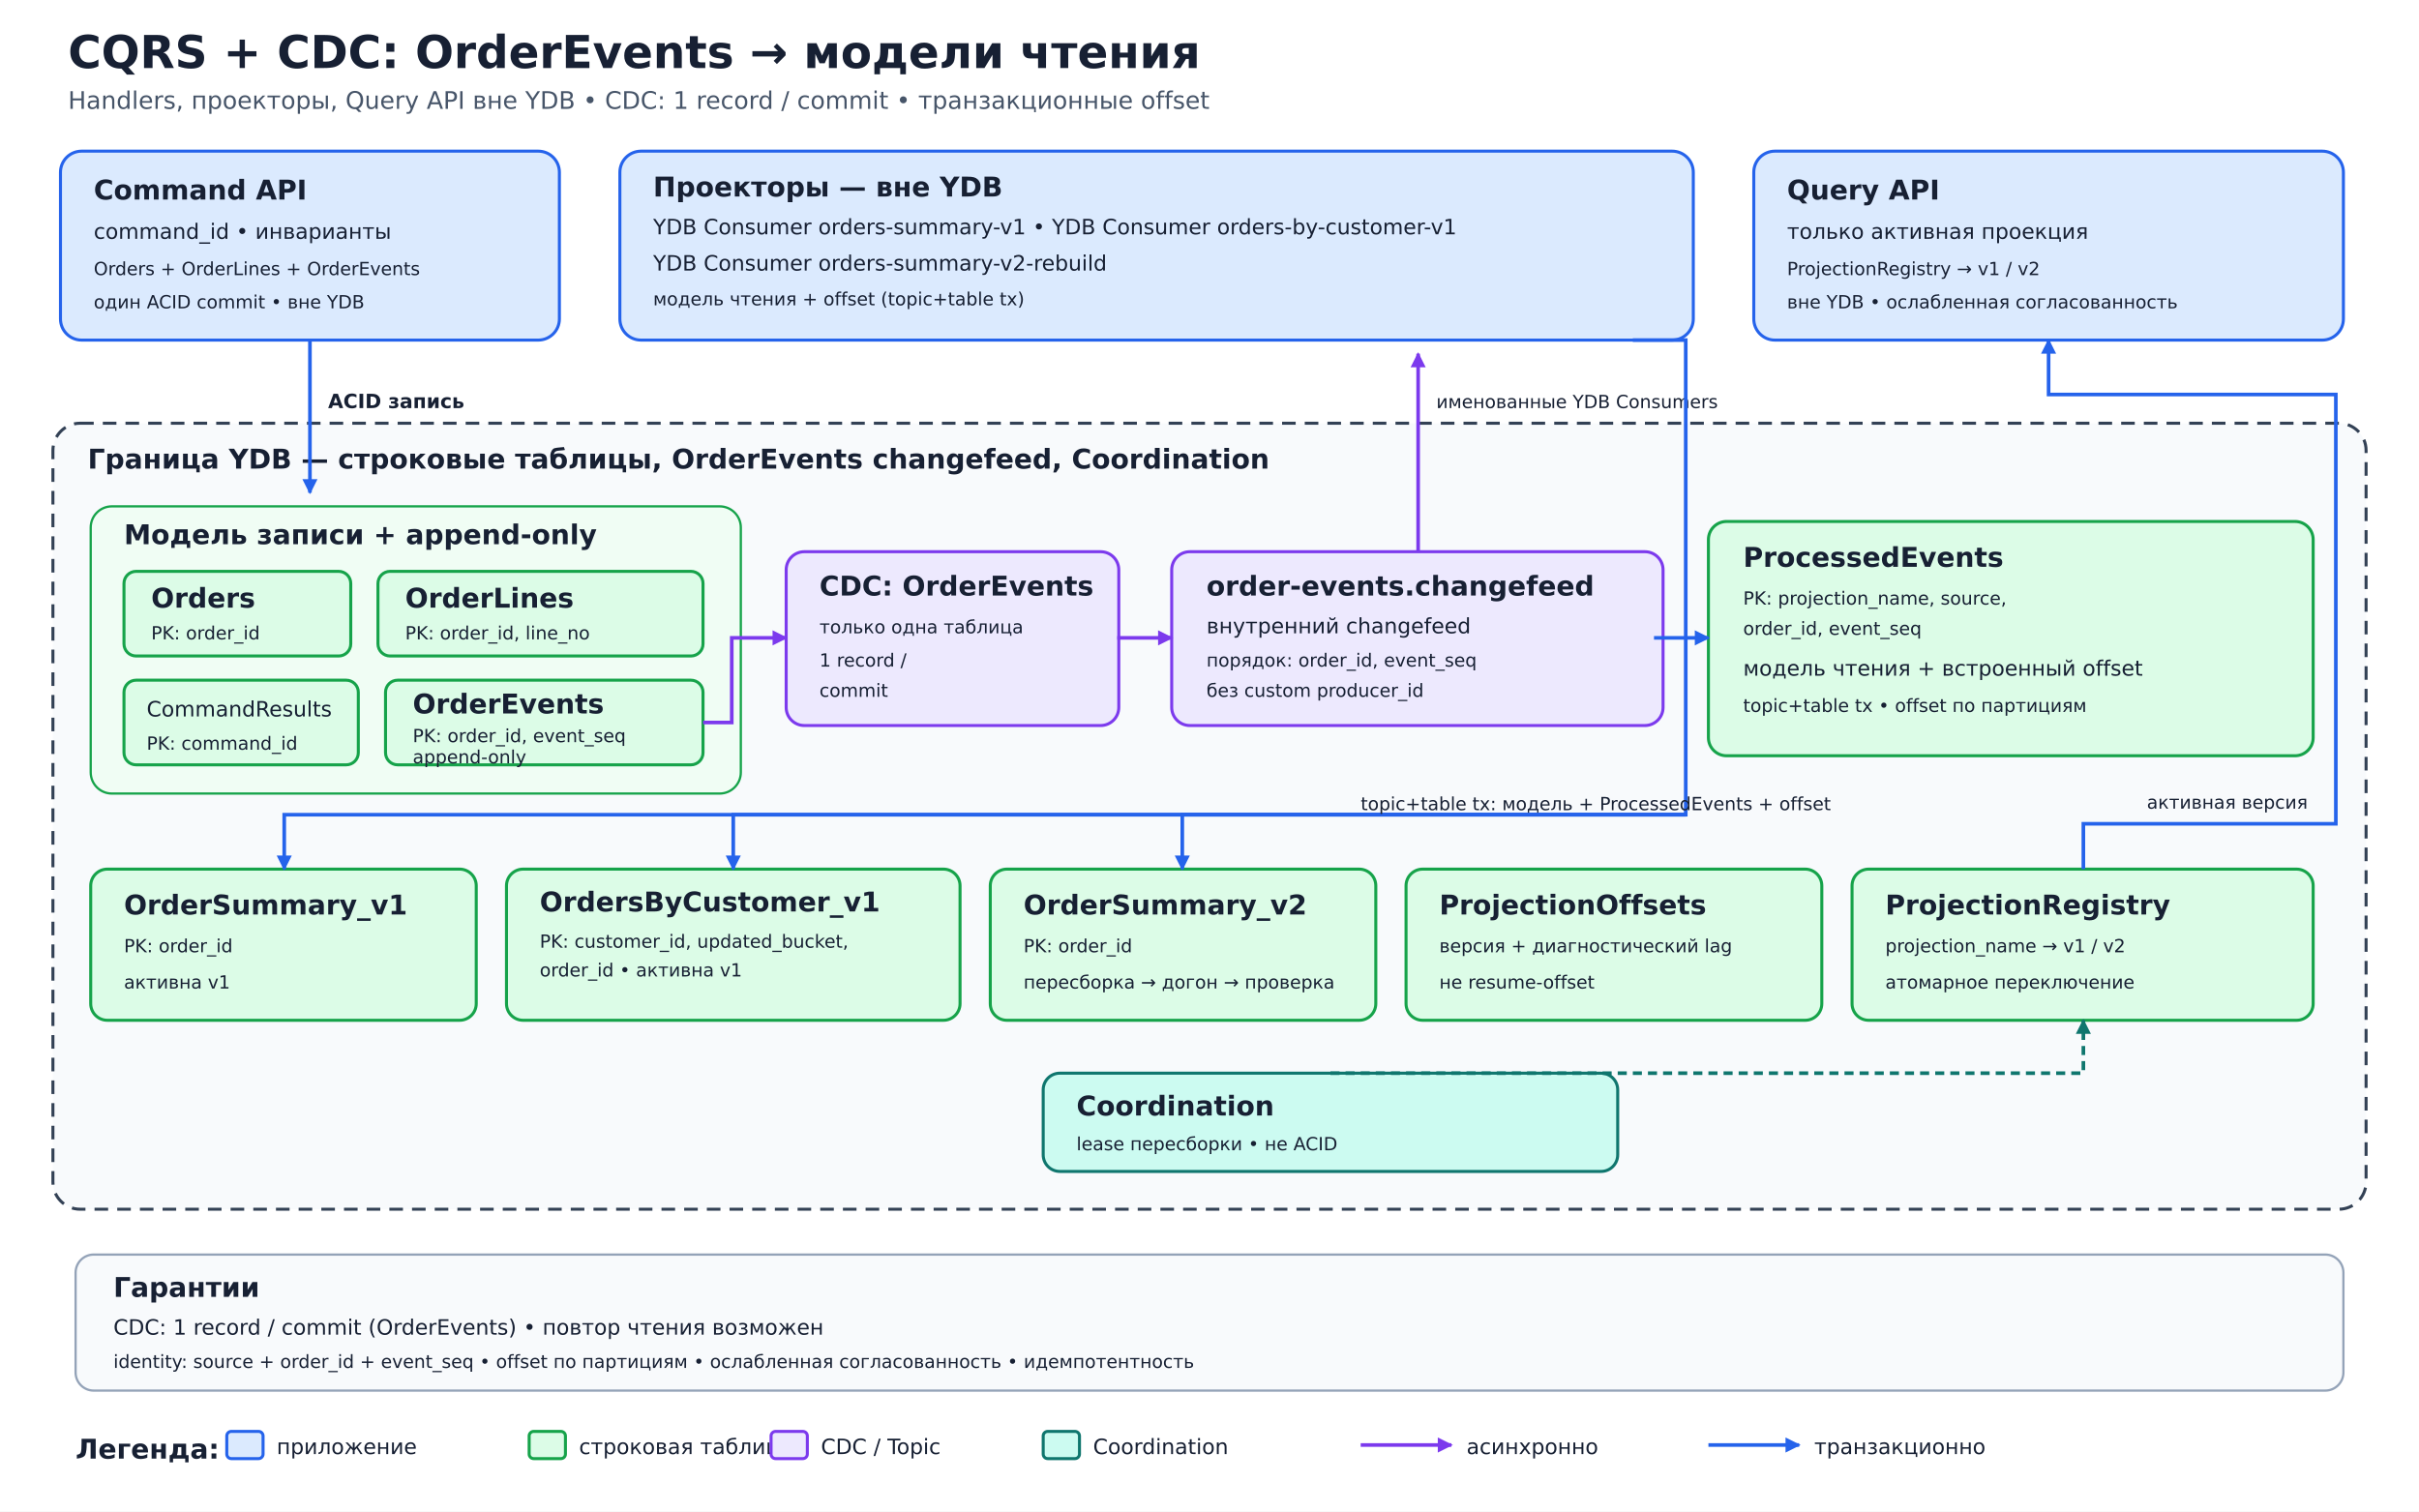
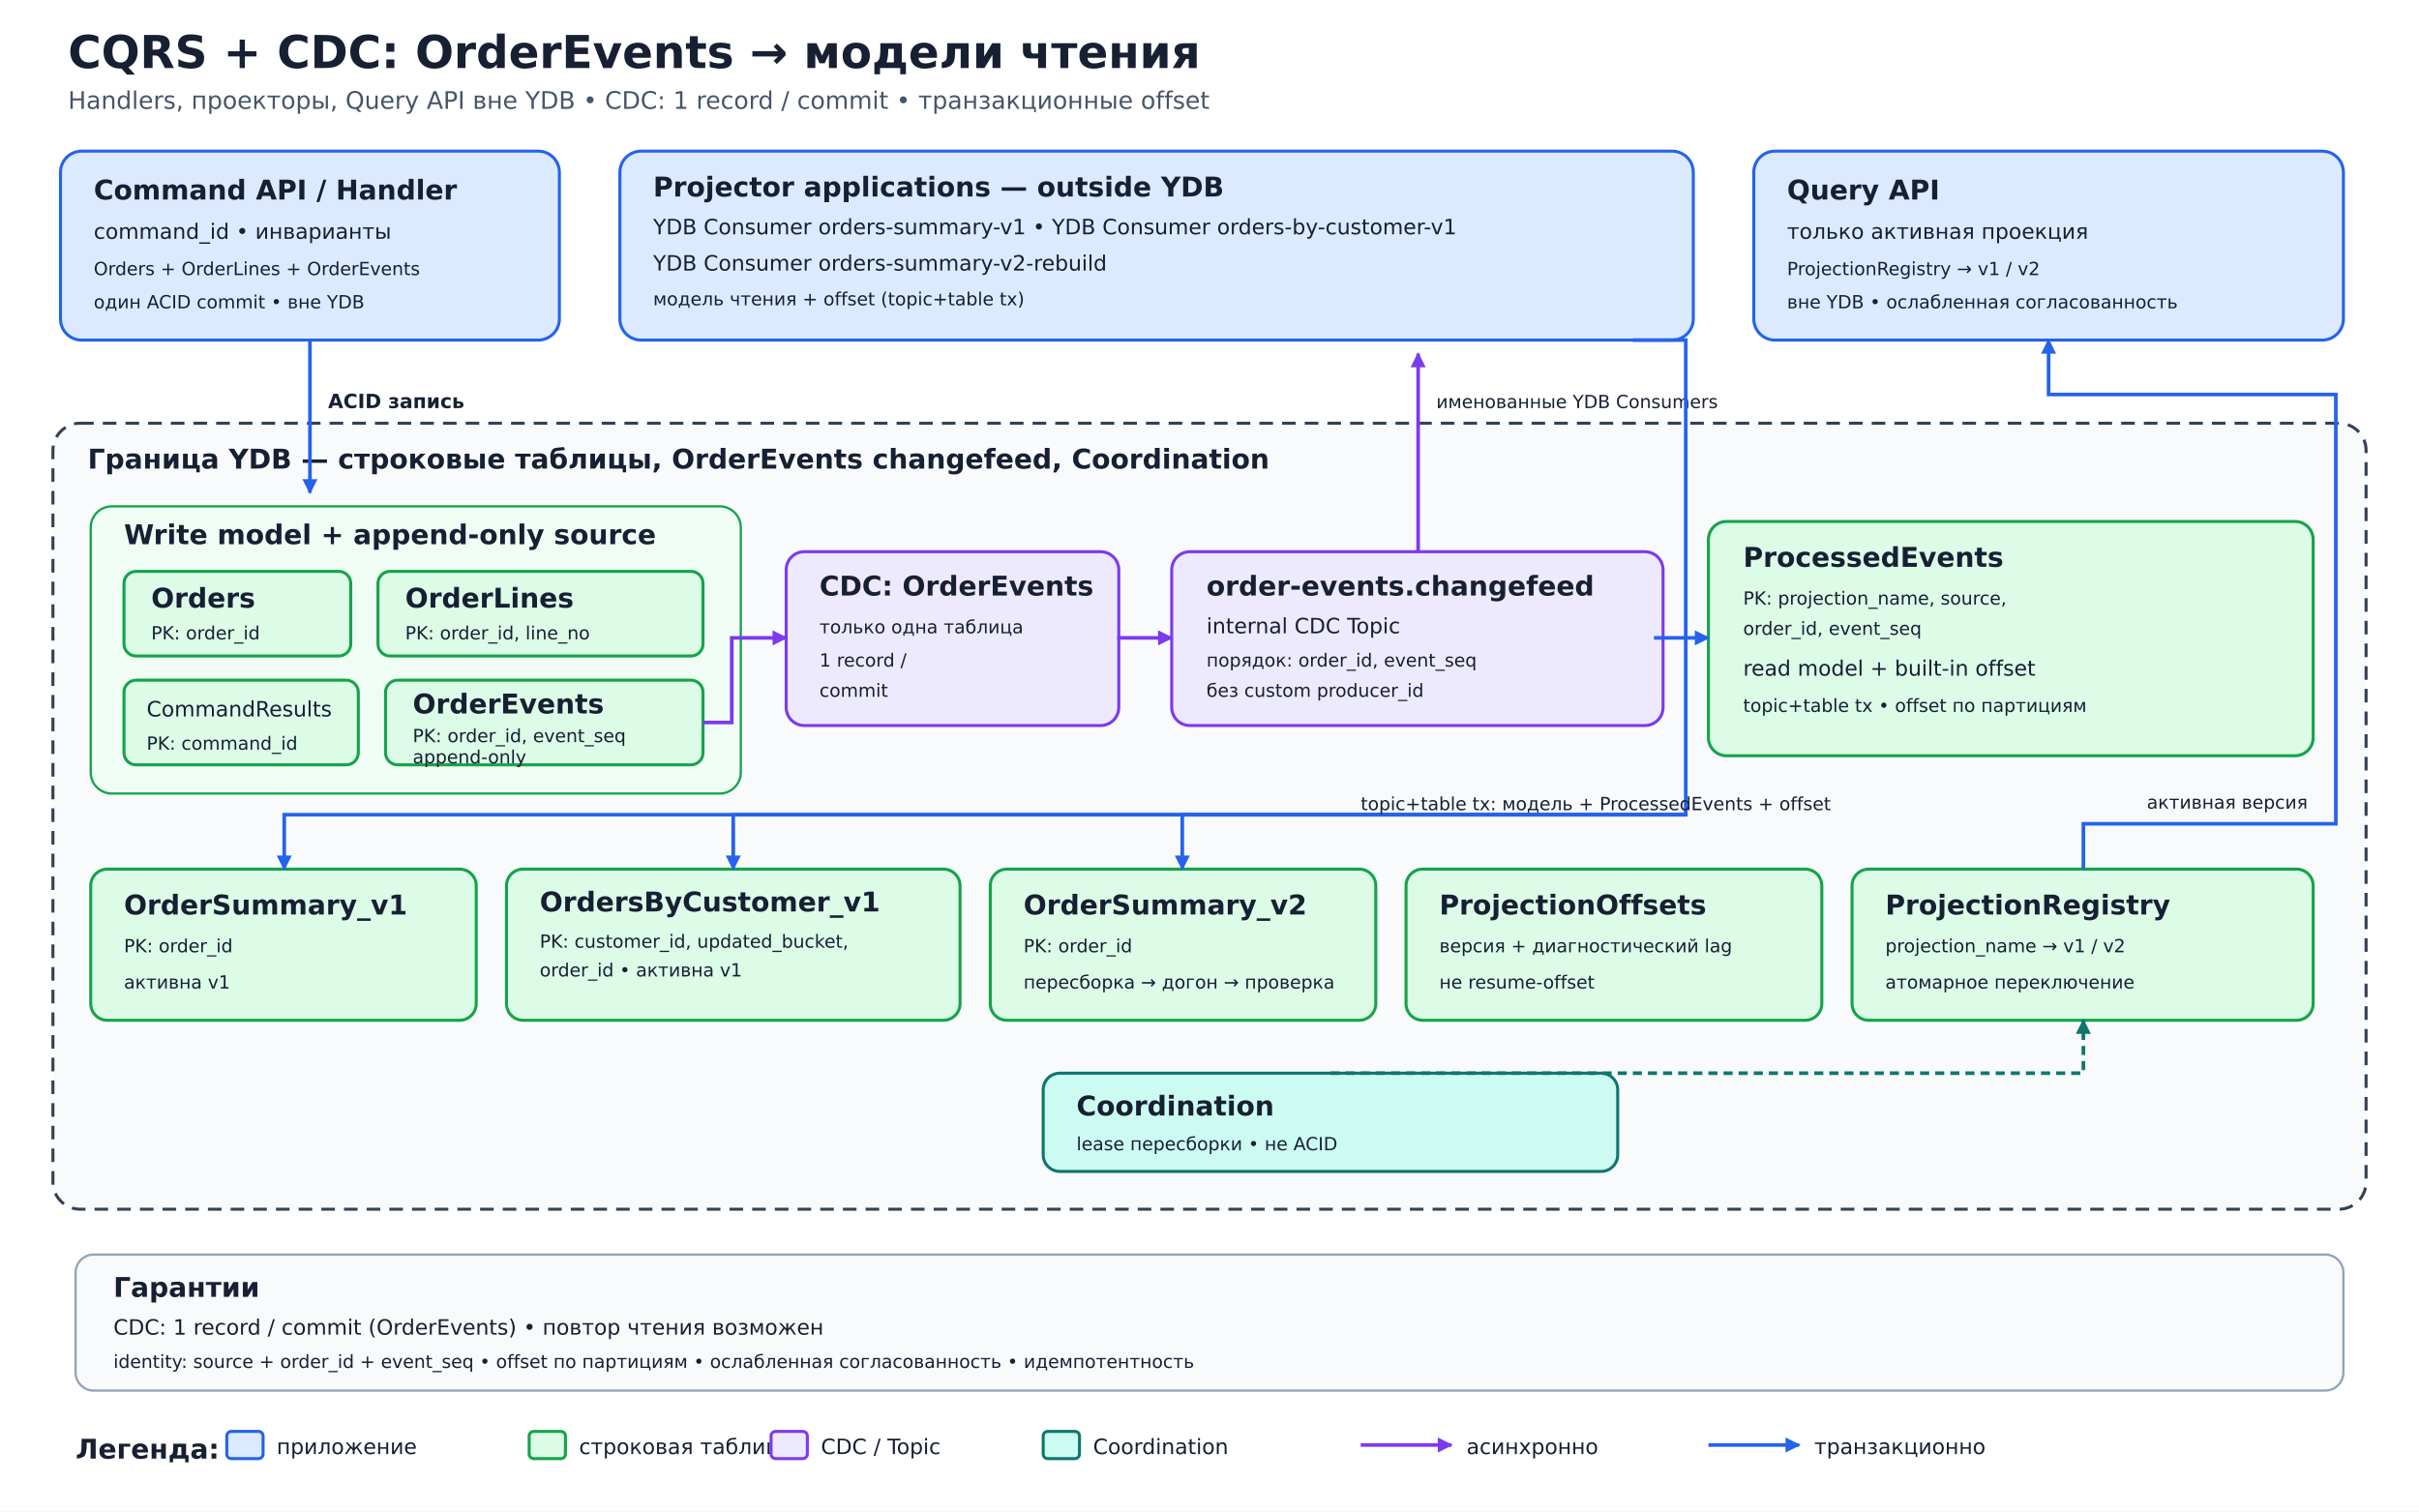
<svg xmlns="http://www.w3.org/2000/svg" version="1.1" viewBox="0 0 1600 1000" role="img" aria-labelledby="title desc">
  <defs>
    <marker id="arrow-blue" viewBox="0 0 10 10" refX="9" refY="5" markerWidth="10" markerHeight="10" orient="auto" markerUnits="userSpaceOnUse">
      <path d="M0 0 L10 5 L0 10 z" fill="#2563eb" />
    </marker>
    <marker id="arrow-purple" viewBox="0 0 10 10" refX="9" refY="5" markerWidth="10" markerHeight="10" orient="auto" markerUnits="userSpaceOnUse">
      <path d="M0 0 L10 5 L0 10 z" fill="#7c3aed" />
    </marker>
    <marker id="arrow-teal" viewBox="0 0 10 10" refX="9" refY="5" markerWidth="10" markerHeight="10" orient="auto" markerUnits="userSpaceOnUse">
      <path d="M0 0 L10 5 L0 10 z" fill="#0f766e" />
    </marker>
    <style>
      text, tspan { fill: #172033; }
      .title { font-size: 30px; font-weight: 700; }
      .subtitle { font-size: 16px; fill: #475569; }
      .box-title { font-size: 18px; font-weight: 700; }
      .body { font-size: 14px; }
      .small { font-size: 12px; }
      .flow { font-size: 13px; font-weight: 600; }
      .app { fill: #dbeafe; stroke: #2563eb; stroke-width: 2; }
      .table { fill: #dcfce7; stroke: #16a34a; stroke-width: 2; }
      .topic { fill: #ede9fe; stroke: #7c3aed; stroke-width: 2; }
      .queue { fill: #ffedd5; stroke: #d97706; stroke-width: 2; }
      .coord { fill: #ccfbf1; stroke: #0f766e; stroke-width: 2; }
      .error { fill: #fee2e2; stroke: #dc2626; stroke-width: 2; }
      .boundary { fill: #f8fafc; stroke: #334155; stroke-width: 2; stroke-dasharray: 9 6; }
      .blue-flow { fill: none; stroke: #2563eb; stroke-width: 2.4; marker-end: url(#arrow-blue); }
      .purple-flow { fill: none; stroke: #7c3aed; stroke-width: 2.4; marker-end: url(#arrow-purple); }
      .teal-flow { fill: none; stroke: #0f766e; stroke-width: 2.4; stroke-dasharray: 6 4; marker-end: url(#arrow-teal); }
    </style>
  </defs>
  <rect x="0" y="0" width="1600" height="1000" fill="#ffffff" />
  <text font-family="DejaVu Sans, Arial, sans-serif" x="45" y="45" class="title">CQRS + CDC: OrderEvents → модели чтения</text>
  <text font-family="DejaVu Sans, Arial, sans-serif" x="45" y="72" class="subtitle">Handlers, проекторы, Query API вне YDB • CDC: 1 record / commit • транзакционные offset</text>
  <rect x="40" y="100" width="330" height="125" rx="14" class="app" />
-   <text font-family="DejaVu Sans, Arial, sans-serif" x="62" y="132" class="box-title">Command API</text>
+   <text font-family="DejaVu Sans, Arial, sans-serif" x="62" y="132" class="box-title">Command API / Handler</text>
  <text font-family="DejaVu Sans, Arial, sans-serif" x="62" y="158" class="body">command_id • инварианты</text>
  <text font-family="DejaVu Sans, Arial, sans-serif" x="62" y="182" class="small">Orders + OrderLines + OrderEvents</text>
  <text font-family="DejaVu Sans, Arial, sans-serif" x="62" y="204" class="small">один ACID commit • вне YDB</text>
  <rect x="410" y="100" width="710" height="125" rx="14" class="app" />
-   <text font-family="DejaVu Sans, Arial, sans-serif" x="432" y="130" class="box-title">Проекторы — вне YDB</text>
+   <text font-family="DejaVu Sans, Arial, sans-serif" x="432" y="130" class="box-title">Projector applications — outside YDB</text>
  <text font-family="DejaVu Sans, Arial, sans-serif" x="432" y="155" class="body">YDB Consumer orders-summary-v1 • YDB Consumer orders-by-customer-v1</text>
  <text font-family="DejaVu Sans, Arial, sans-serif" x="432" y="179" class="body">YDB Consumer orders-summary-v2-rebuild</text>
  <text font-family="DejaVu Sans, Arial, sans-serif" x="432" y="202" class="small">модель чтения + offset (topic+table tx)</text>
  <rect x="1160" y="100" width="390" height="125" rx="14" class="app" />
  <text font-family="DejaVu Sans, Arial, sans-serif" x="1182" y="132" class="box-title">Query API</text>
  <text font-family="DejaVu Sans, Arial, sans-serif" x="1182" y="158" class="body">только активная проекция</text>
  <text font-family="DejaVu Sans, Arial, sans-serif" x="1182" y="182" class="small">ProjectionRegistry → v1 / v2</text>
  <text font-family="DejaVu Sans, Arial, sans-serif" x="1182" y="204" class="small">вне YDB • ослабленная согласованность</text>
  <rect x="35" y="280" width="1530" height="520" rx="18" class="boundary" />
  <text font-family="DejaVu Sans, Arial, sans-serif" x="58" y="310" class="box-title">Граница YDB — строковые таблицы, OrderEvents changefeed, Coordination</text>
  <rect x="60" y="335" width="430" height="190" rx="14" fill="#f0fdf4" stroke="#16a34a" stroke-width="1.5" />
-   <text font-family="DejaVu Sans, Arial, sans-serif" x="82" y="360" class="box-title">Модель записи + append-only</text>
+   <text font-family="DejaVu Sans, Arial, sans-serif" x="82" y="360" class="box-title">Write model + append-only source</text>
  <rect x="82" y="378" width="150" height="56" rx="8" class="table" />
  <text font-family="DejaVu Sans, Arial, sans-serif" x="100" y="402" class="box-title">Orders</text>
  <text font-family="DejaVu Sans, Arial, sans-serif" x="100" y="423" class="small">PK: order_id</text>
  <rect x="250" y="378" width="215" height="56" rx="8" class="table" />
  <text font-family="DejaVu Sans, Arial, sans-serif" x="268" y="402" class="box-title">OrderLines</text>
  <text font-family="DejaVu Sans, Arial, sans-serif" x="268" y="423" class="small">PK: order_id, line_no</text>
  <rect x="82" y="450" width="155" height="56" rx="8" class="table" />
  <text font-family="DejaVu Sans, Arial, sans-serif" x="97" y="474" class="body">CommandResults</text>
  <text font-family="DejaVu Sans, Arial, sans-serif" x="97" y="496" class="small">PK: command_id</text>
  <rect x="255" y="450" width="210" height="56" rx="8" class="table" />
  <text font-family="DejaVu Sans, Arial, sans-serif" x="273" y="472" class="box-title">OrderEvents</text>
  <text font-family="DejaVu Sans, Arial, sans-serif" x="273" y="491" class="small">PK: order_id, event_seq</text>
  <text font-family="DejaVu Sans, Arial, sans-serif" x="273" y="505" class="small">append-only</text>
  <rect x="520" y="365" width="220" height="115" rx="12" class="topic" />
  <text font-family="DejaVu Sans, Arial, sans-serif" x="542" y="394" class="box-title">CDC: OrderEvents</text>
  <text font-family="DejaVu Sans, Arial, sans-serif" x="542" y="419" class="small">только одна таблица</text>
  <text font-family="DejaVu Sans, Arial, sans-serif" x="542" y="441" class="small">1 record /</text>
  <text font-family="DejaVu Sans, Arial, sans-serif" x="542" y="461" class="small">commit</text>
  <rect x="775" y="365" width="325" height="115" rx="12" class="topic" />
  <text font-family="DejaVu Sans, Arial, sans-serif" x="798" y="394" class="box-title">order-events.changefeed</text>
-   <text font-family="DejaVu Sans, Arial, sans-serif" x="798" y="419" class="body">внутренний changefeed</text>
+   <text font-family="DejaVu Sans, Arial, sans-serif" x="798" y="419" class="body">internal CDC Topic</text>
  <text font-family="DejaVu Sans, Arial, sans-serif" x="798" y="441" class="small">порядок: order_id, event_seq</text>
  <text font-family="DejaVu Sans, Arial, sans-serif" x="798" y="461" class="small">без custom producer_id</text>
  <rect x="1130" y="345" width="400" height="155" rx="12" class="table" />
  <text font-family="DejaVu Sans, Arial, sans-serif" x="1153" y="375" class="box-title">ProcessedEvents</text>
  <text font-family="DejaVu Sans, Arial, sans-serif" x="1153" y="400" class="small">PK: projection_name, source,</text>
  <text font-family="DejaVu Sans, Arial, sans-serif" x="1153" y="420" class="small">order_id, event_seq</text>
-   <text font-family="DejaVu Sans, Arial, sans-serif" x="1153" y="447" class="body">модель чтения + встроенный offset</text>
+   <text font-family="DejaVu Sans, Arial, sans-serif" x="1153" y="447" class="body">read model + built-in offset</text>
  <text font-family="DejaVu Sans, Arial, sans-serif" x="1153" y="471" class="small">topic+table tx • offset по партициям</text>
  <rect x="60" y="575" width="255" height="100" rx="11" class="table" />
  <text font-family="DejaVu Sans, Arial, sans-serif" x="82" y="605" class="box-title">OrderSummary_v1</text>
  <text font-family="DejaVu Sans, Arial, sans-serif" x="82" y="630" class="small">PK: order_id</text>
  <text font-family="DejaVu Sans, Arial, sans-serif" x="82" y="654" class="small">активна v1</text>
  <rect x="335" y="575" width="300" height="100" rx="11" class="table" />
  <text font-family="DejaVu Sans, Arial, sans-serif" x="357" y="603" class="box-title">OrdersByCustomer_v1</text>
  <text font-family="DejaVu Sans, Arial, sans-serif" x="357" y="627" class="small">PK: customer_id, updated_bucket,</text>
  <text font-family="DejaVu Sans, Arial, sans-serif" x="357" y="646" class="small">order_id • активна v1</text>
  <rect x="655" y="575" width="255" height="100" rx="11" class="table" />
  <text font-family="DejaVu Sans, Arial, sans-serif" x="677" y="605" class="box-title">OrderSummary_v2</text>
  <text font-family="DejaVu Sans, Arial, sans-serif" x="677" y="630" class="small">PK: order_id</text>
  <text font-family="DejaVu Sans, Arial, sans-serif" x="677" y="654" class="small">пересборка → догон → проверка</text>
  <rect x="930" y="575" width="275" height="100" rx="11" class="table" />
  <text font-family="DejaVu Sans, Arial, sans-serif" x="952" y="605" class="box-title">ProjectionOffsets</text>
  <text font-family="DejaVu Sans, Arial, sans-serif" x="952" y="630" class="small">версия + диагностический lag</text>
  <text font-family="DejaVu Sans, Arial, sans-serif" x="952" y="654" class="small">не resume-offset</text>
  <rect x="1225" y="575" width="305" height="100" rx="11" class="table" />
  <text font-family="DejaVu Sans, Arial, sans-serif" x="1247" y="605" class="box-title">ProjectionRegistry</text>
  <text font-family="DejaVu Sans, Arial, sans-serif" x="1247" y="630" class="small">projection_name → v1 / v2</text>
  <text font-family="DejaVu Sans, Arial, sans-serif" x="1247" y="654" class="small">атомарное переключение</text>
  <rect x="690" y="710" width="380" height="65" rx="11" class="coord" />
  <text font-family="DejaVu Sans, Arial, sans-serif" x="712" y="738" class="box-title">Coordination</text>
  <text font-family="DejaVu Sans, Arial, sans-serif" x="712" y="761" class="small">lease пересборки • не ACID</text>
  <path d="M205 225 L205 326" class="blue-flow" />
  <text font-family="DejaVu Sans, Arial, sans-serif" x="217" y="270" class="flow">ACID запись</text>
  <path d="M465 478 L484 478 L484 422 L520 422" class="purple-flow" />
  <path d="M739 422 L775 422" class="purple-flow" />
  <path d="M938 365 L938 234" class="purple-flow" />
  <text font-family="DejaVu Sans, Arial, sans-serif" x="950" y="270" class="small">именованные YDB Consumers</text>
  <path d="M1080 225 L1115 225 L1115 539 L188 539 L188 575" class="blue-flow" />
  <path d="M1094 422 L1130 422" class="blue-flow" />
  <path d="M1115 539 L485 539 L485 575" class="blue-flow" />
  <path d="M1115 539 L782 539 L782 575" class="blue-flow" />
  <text font-family="DejaVu Sans, Arial, sans-serif" x="900" y="536" class="small">topic+table tx: модель + ProcessedEvents + offset</text>
  <path d="M1378 575 L1378 545 L1545 545 L1545 261 L1355 261 L1355 225" class="blue-flow" />
  <text font-family="DejaVu Sans, Arial, sans-serif" x="1420" y="535" class="small">активная версия</text>
  <path d="M880 710 L1378 710 L1378 675" class="teal-flow" />
  <rect x="50" y="830" width="1500" height="90" rx="12" fill="#f8fafc" stroke="#94a3b8" stroke-width="1.5" />
  <text font-family="DejaVu Sans, Arial, sans-serif" x="75" y="858" class="box-title">Гарантии</text>
  <text font-family="DejaVu Sans, Arial, sans-serif" x="75" y="883" class="body">CDC: 1 record / commit (OrderEvents) • повтор чтения возможен</text>
  <text font-family="DejaVu Sans, Arial, sans-serif" x="75" y="905" class="small">identity: source + order_id + event_seq • offset по партициям • ослабленная согласованность • идемпотентность</text>
  <text font-family="DejaVu Sans, Arial, sans-serif" x="50" y="965" class="box-title">Легенда:</text>
  <rect x="150" y="947" width="24" height="18" rx="3" class="app" />
  <text font-family="DejaVu Sans, Arial, sans-serif" x="183" y="962" class="body">приложение</text>
  <rect x="350" y="947" width="24" height="18" rx="3" class="table" />
  <text font-family="DejaVu Sans, Arial, sans-serif" x="383" y="962" class="body">строковая таблица</text>
  <rect x="510" y="947" width="24" height="18" rx="3" class="topic" />
  <text font-family="DejaVu Sans, Arial, sans-serif" x="543" y="962" class="body">CDC / Topic</text>
  <rect x="690" y="947" width="24" height="18" rx="3" class="coord" />
  <text font-family="DejaVu Sans, Arial, sans-serif" x="723" y="962" class="body">Coordination</text>
  <line x1="900" y1="956" x2="960" y2="956" class="purple-flow" />
  <text font-family="DejaVu Sans, Arial, sans-serif" x="970" y="962" class="body">асинхронно</text>
  <line x1="1130" y1="956" x2="1190" y2="956" class="blue-flow" />
  <text font-family="DejaVu Sans, Arial, sans-serif" x="1200" y="962" class="body">транзакционно</text>
</svg>
